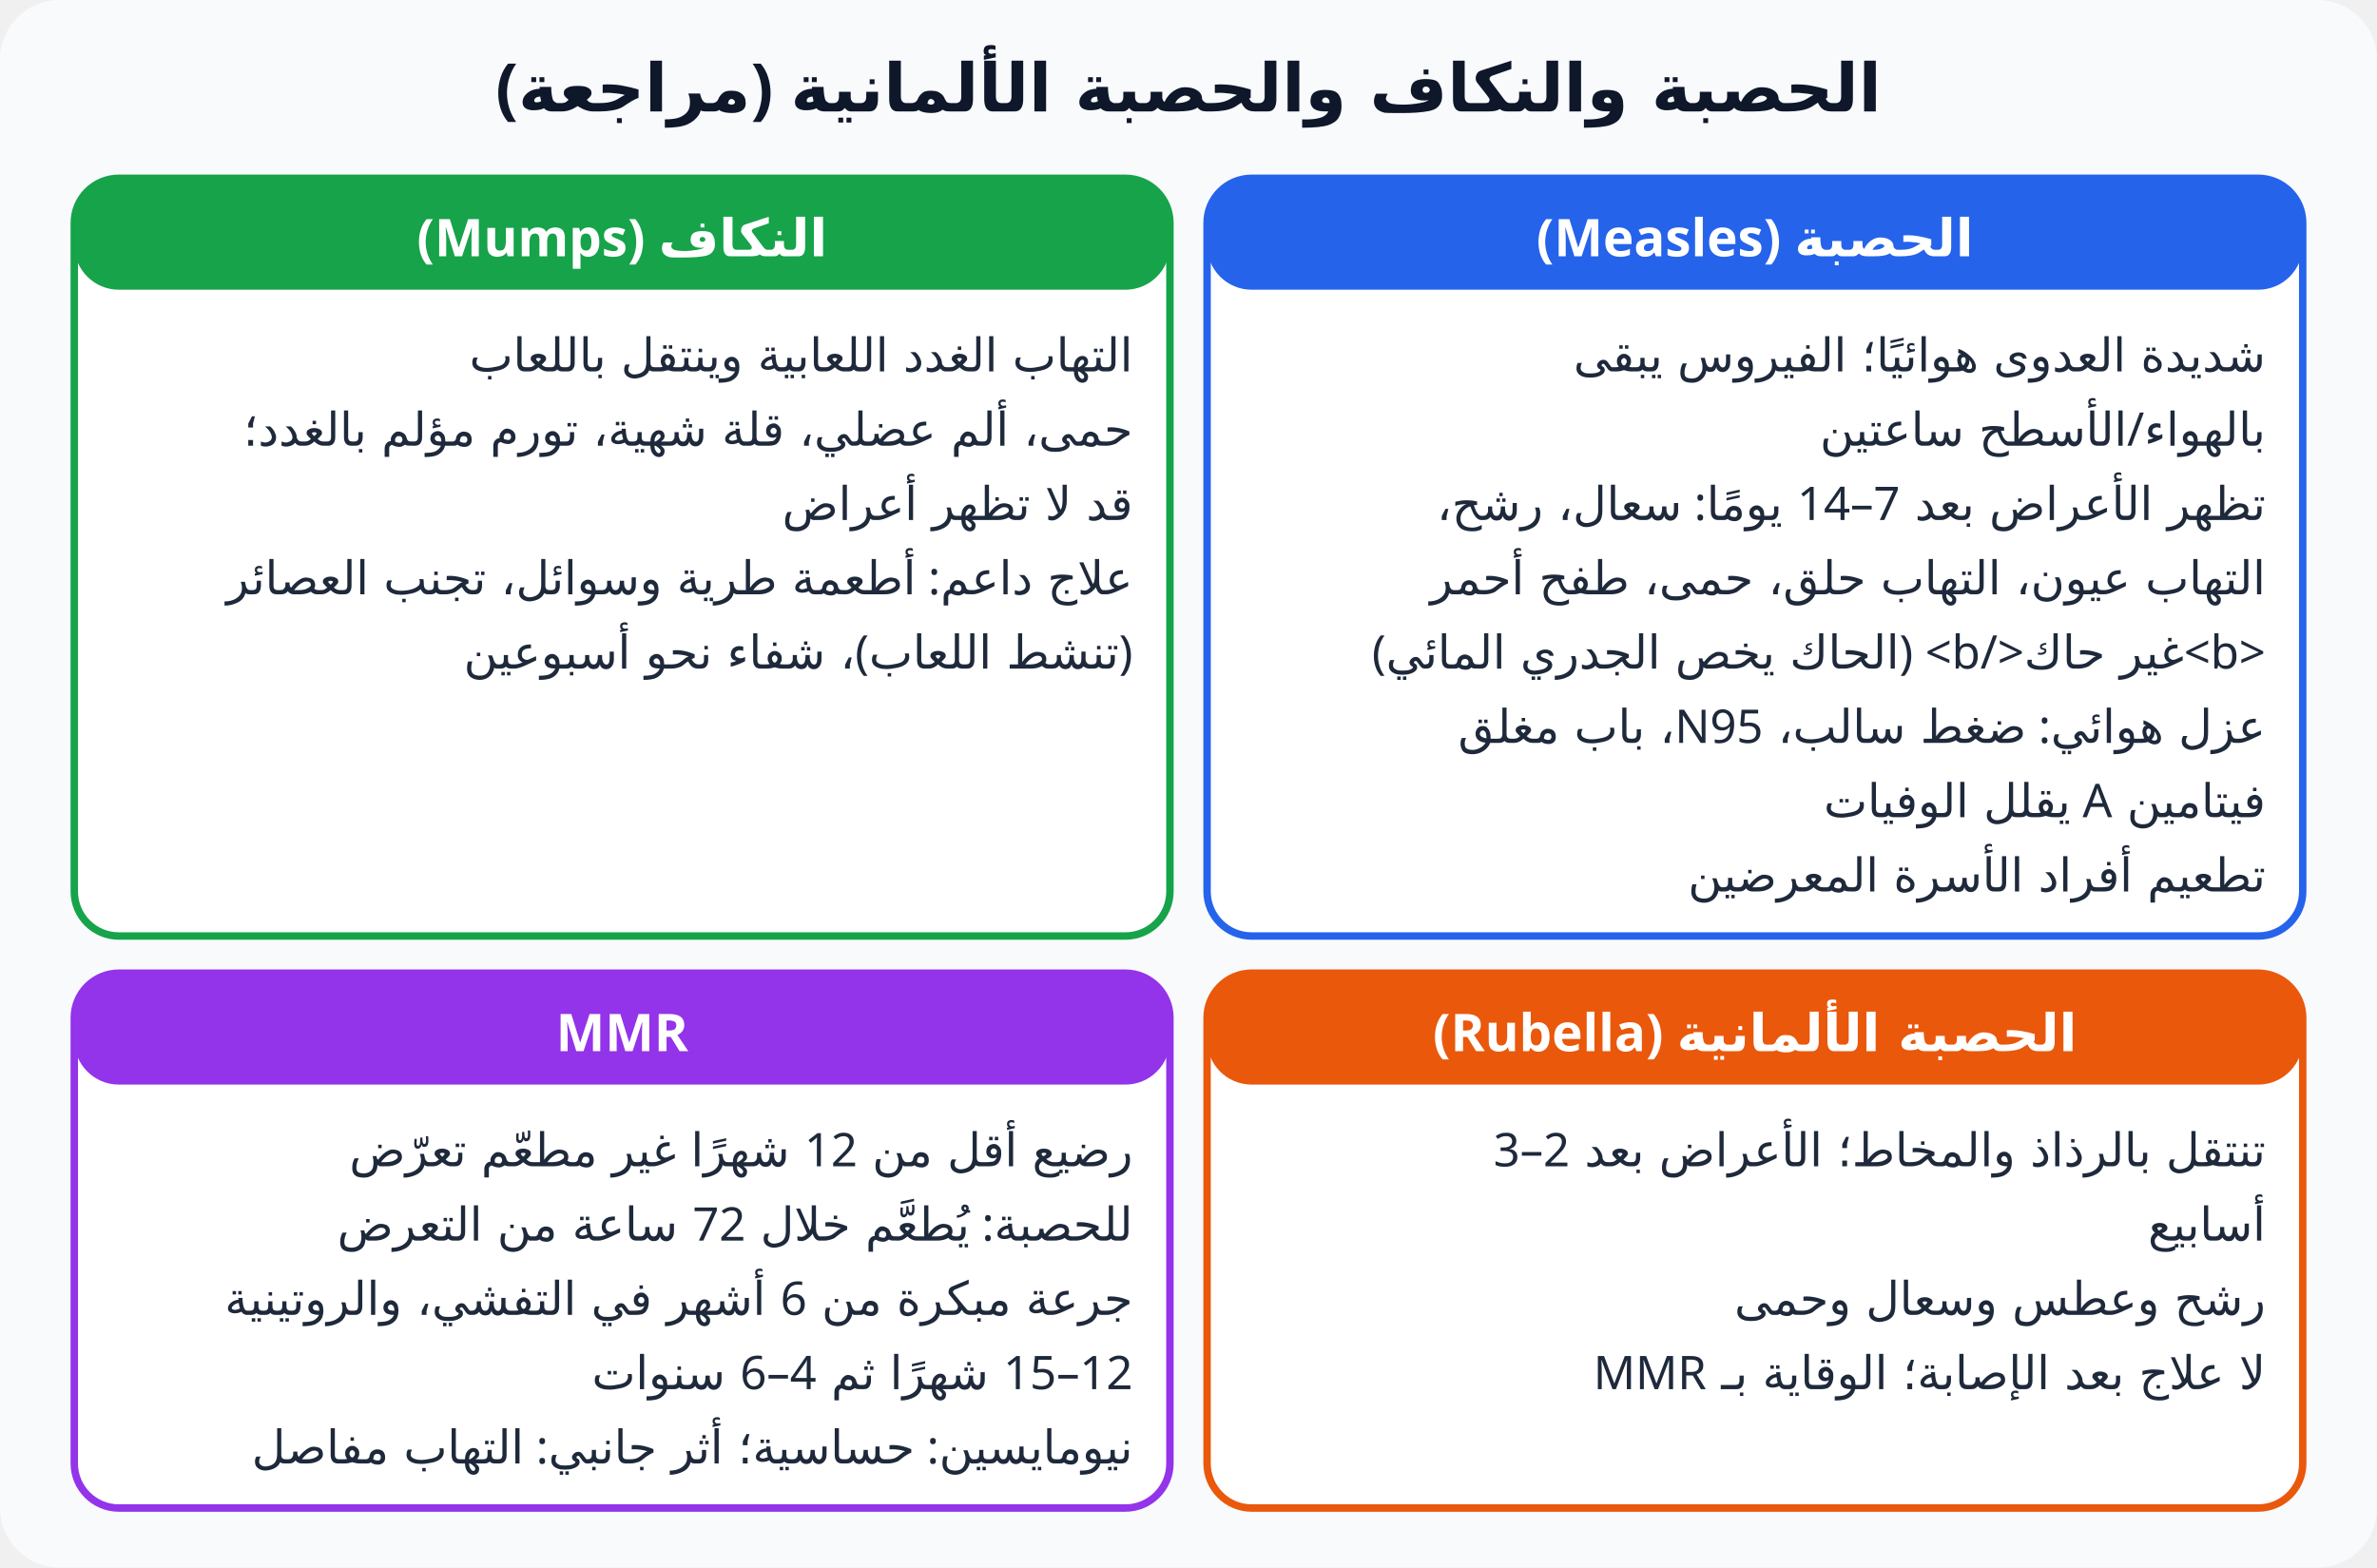
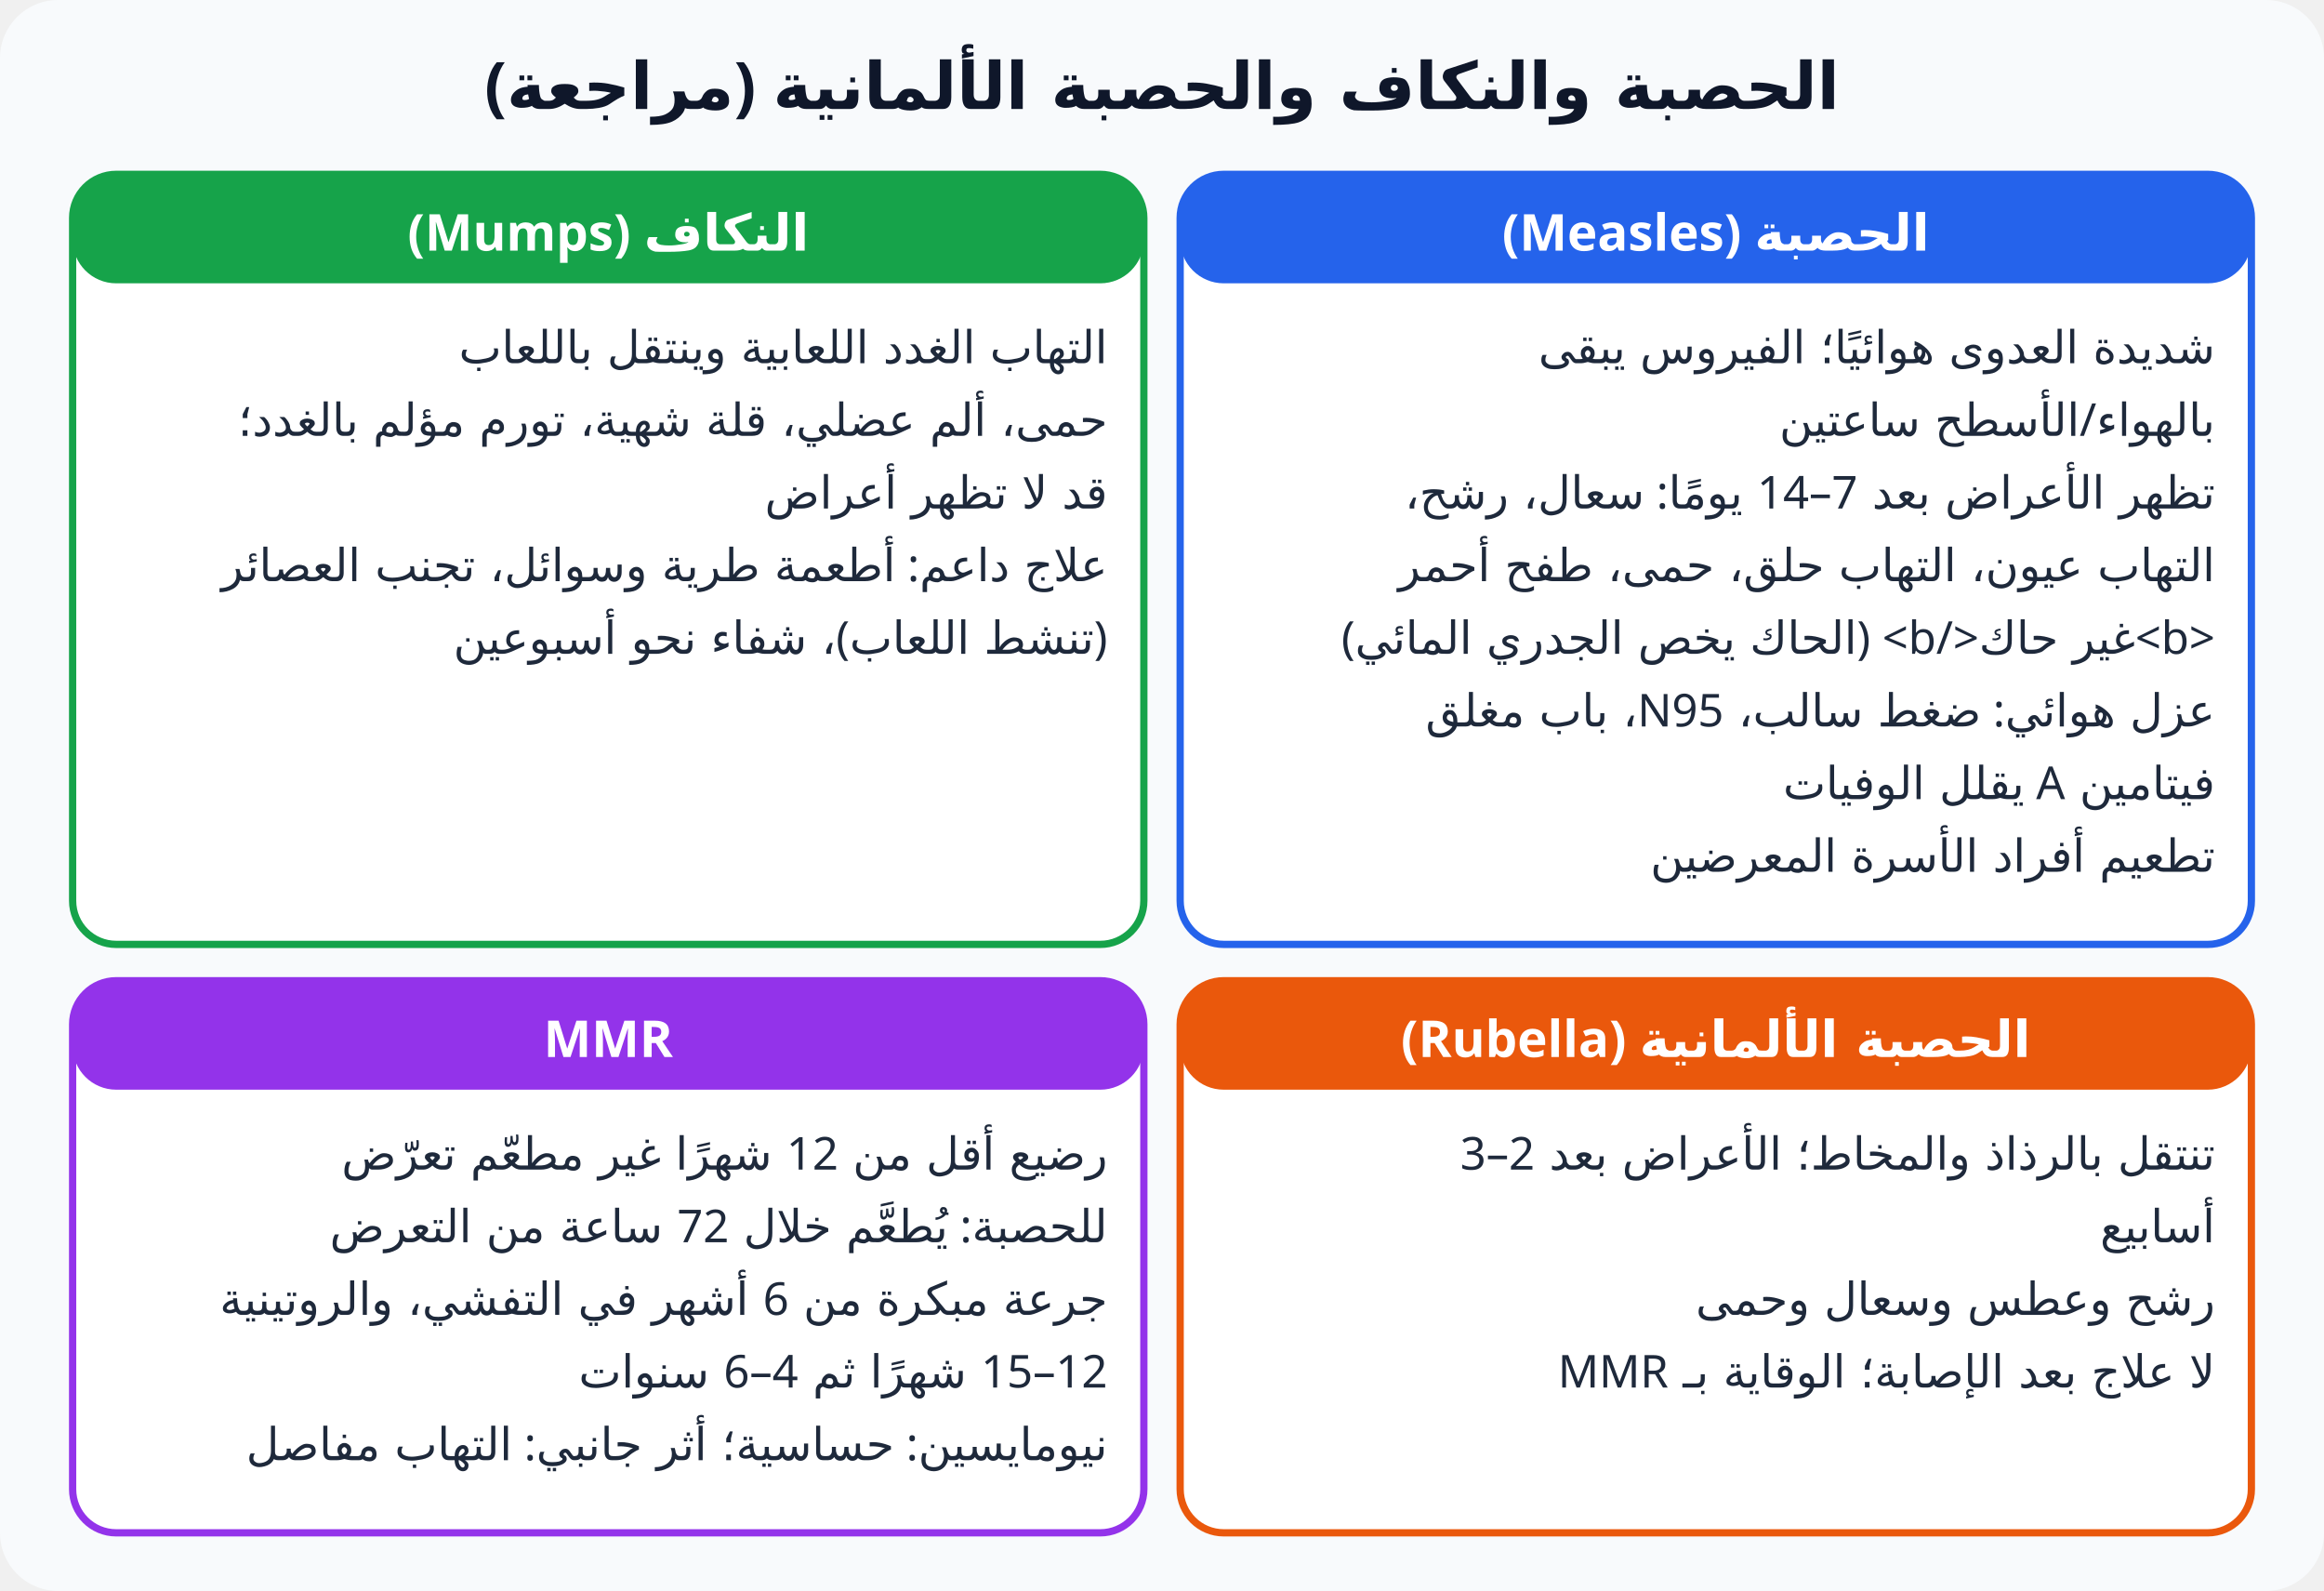
- <svg xmlns="http://www.w3.org/2000/svg" viewBox="0 0 640 422" font-family="Cairo, Tahoma, sans-serif" direction="rtl">
-   <rect width="640" height="422" rx="16" fill="#f8fafc" />
+ <svg xmlns="http://www.w3.org/2000/svg" viewBox="0 0 640 438" font-family="Cairo, Tahoma, sans-serif" direction="rtl">
+   <rect width="640" height="438" rx="16" fill="#f8fafc" />
  <text x="320" y="30" text-anchor="middle" font-size="18" font-weight="800" fill="#0f172a">الحصبة والنكاف والحصبة الألمانية (مراجعة)</text>
-   <rect x="325" y="48" width="295" height="204" rx="12" fill="#fff" stroke="#2563eb" stroke-width="2" />
+   <rect x="325" y="48" width="295" height="212" rx="12" fill="#fff" stroke="#2563eb" stroke-width="2" />
  <rect x="325" y="48" width="295" height="30" rx="12" fill="#2563eb" />
  <text x="472.5" y="69" text-anchor="middle" font-size="14" font-weight="700" fill="#fff">الحصبة (Measles)</text>
  <text x="610" y="100" text-anchor="start" font-size="12.5" fill="#1e293b">شديدة العدوى هوائيًا؛ الفيروس يبقى</text>
  <text x="610" y="120" text-anchor="start" font-size="12.5" fill="#1e293b">بالهواء/الأسطح ساعتين</text>
  <text x="610" y="140" text-anchor="start" font-size="12.5" fill="#1e293b">تظهر الأعراض بعد 7–14 يومًا: سعال، رشح،</text>
  <text x="610" y="160" text-anchor="start" font-size="12.5" fill="#1e293b">التهاب عيون، التهاب حلق، حمى، طفح أحمر</text>
  <text x="610" y="180" text-anchor="start" font-size="12.5" fill="#1e293b">&lt;b&gt;غير حاك&lt;/b&gt; (الحاك يخص الجدري المائي)</text>
  <text x="610" y="200" text-anchor="start" font-size="12.5" fill="#1e293b">عزل هوائي: ضغط سالب، N95، باب مغلق</text>
  <text x="610" y="220" text-anchor="start" font-size="12.5" fill="#1e293b">فيتامين A يقلل الوفيات</text>
  <text x="610" y="240" text-anchor="start" font-size="12.5" fill="#1e293b">تطعيم أفراد الأسرة المعرضين</text>
-   <rect x="20" y="48" width="295" height="204" rx="12" fill="#fff" stroke="#16a34a" stroke-width="2" />
+   <rect x="20" y="48" width="295" height="212" rx="12" fill="#fff" stroke="#16a34a" stroke-width="2" />
  <rect x="20" y="48" width="295" height="30" rx="12" fill="#16a34a" />
  <text x="167.5" y="69" text-anchor="middle" font-size="14" font-weight="700" fill="#fff">النكاف (Mumps)</text>
  <text x="305" y="100" text-anchor="start" font-size="12.5" fill="#1e293b">التهاب الغدد اللعابية وينتقل باللعاب</text>
  <text x="305" y="120" text-anchor="start" font-size="12.5" fill="#1e293b">حمى، ألم عضلي، قلة شهية، تورم مؤلم بالغدد؛</text>
  <text x="305" y="140" text-anchor="start" font-size="12.5" fill="#1e293b">قد لا تظهر أعراض</text>
  <text x="305" y="160" text-anchor="start" font-size="12.5" fill="#1e293b">علاج داعم: أطعمة طرية وسوائل، تجنب العصائر</text>
  <text x="305" y="180" text-anchor="start" font-size="12.5" fill="#1e293b">(تنشط اللعاب)، شفاء نحو أسبوعين</text>
-   <rect x="325" y="262" width="295" height="144" rx="12" fill="#fff" stroke="#ea580c" stroke-width="2" />
-   <rect x="325" y="262" width="295" height="30" rx="12" fill="#ea580c" />
-   <text x="472.5" y="283" text-anchor="middle" font-size="14" font-weight="700" fill="#fff">الحصبة الألمانية (Rubella)</text>
-   <text x="610" y="314" text-anchor="start" font-size="12.5" fill="#1e293b">تنتقل بالرذاذ والمخاط؛ الأعراض بعد 2–3</text>
-   <text x="610" y="334" text-anchor="start" font-size="12.5" fill="#1e293b">أسابيع</text>
-   <text x="610" y="354" text-anchor="start" font-size="12.5" fill="#1e293b">رشح وعطس وسعال وحمى</text>
-   <text x="610" y="374" text-anchor="start" font-size="12.5" fill="#1e293b">لا علاج بعد الإصابة؛ الوقاية بـ MMR</text>
-   <rect x="20" y="262" width="295" height="144" rx="12" fill="#fff" stroke="#9333ea" stroke-width="2" />
-   <rect x="20" y="262" width="295" height="30" rx="12" fill="#9333ea" />
-   <text x="167.5" y="283" text-anchor="middle" font-size="14" font-weight="700" fill="#fff">MMR</text>
-   <text x="305" y="314" text-anchor="start" font-size="12.5" fill="#1e293b">رضيع أقل من 12 شهرًا غير مطعّم تعرّض</text>
-   <text x="305" y="334" text-anchor="start" font-size="12.5" fill="#1e293b">للحصبة: يُطعَّم خلال 72 ساعة من التعرض</text>
-   <text x="305" y="354" text-anchor="start" font-size="12.5" fill="#1e293b">جرعة مبكرة من 6 أشهر في التفشي، والروتينية</text>
-   <text x="305" y="374" text-anchor="start" font-size="12.5" fill="#1e293b">12–15 شهرًا ثم 4–6 سنوات</text>
-   <text x="305" y="394" text-anchor="start" font-size="12.5" fill="#1e293b">نيومايسين: حساسية؛ أثر جانبي: التهاب مفاصل</text>
+   <rect x="325" y="270" width="295" height="152" rx="12" fill="#fff" stroke="#ea580c" stroke-width="2" />
+   <rect x="325" y="270" width="295" height="30" rx="12" fill="#ea580c" />
+   <text x="472.5" y="291" text-anchor="middle" font-size="14" font-weight="700" fill="#fff">الحصبة الألمانية (Rubella)</text>
+   <text x="610" y="322" text-anchor="start" font-size="12.5" fill="#1e293b">تنتقل بالرذاذ والمخاط؛ الأعراض بعد 2–3</text>
+   <text x="610" y="342" text-anchor="start" font-size="12.5" fill="#1e293b">أسابيع</text>
+   <text x="610" y="362" text-anchor="start" font-size="12.5" fill="#1e293b">رشح وعطس وسعال وحمى</text>
+   <text x="610" y="382" text-anchor="start" font-size="12.5" fill="#1e293b">لا علاج بعد الإصابة؛ الوقاية بـ MMR</text>
+   <rect x="20" y="270" width="295" height="152" rx="12" fill="#fff" stroke="#9333ea" stroke-width="2" />
+   <rect x="20" y="270" width="295" height="30" rx="12" fill="#9333ea" />
+   <text x="167.5" y="291" text-anchor="middle" font-size="14" font-weight="700" fill="#fff">MMR</text>
+   <text x="305" y="322" text-anchor="start" font-size="12.5" fill="#1e293b">رضيع أقل من 12 شهرًا غير مطعّم تعرّض</text>
+   <text x="305" y="342" text-anchor="start" font-size="12.5" fill="#1e293b">للحصبة: يُطعَّم خلال 72 ساعة من التعرض</text>
+   <text x="305" y="362" text-anchor="start" font-size="12.5" fill="#1e293b">جرعة مبكرة من 6 أشهر في التفشي، والروتينية</text>
+   <text x="305" y="382" text-anchor="start" font-size="12.5" fill="#1e293b">12–15 شهرًا ثم 4–6 سنوات</text>
+   <text x="305" y="402" text-anchor="start" font-size="12.5" fill="#1e293b">نيومايسين: حساسية؛ أثر جانبي: التهاب مفاصل</text>
</svg>
